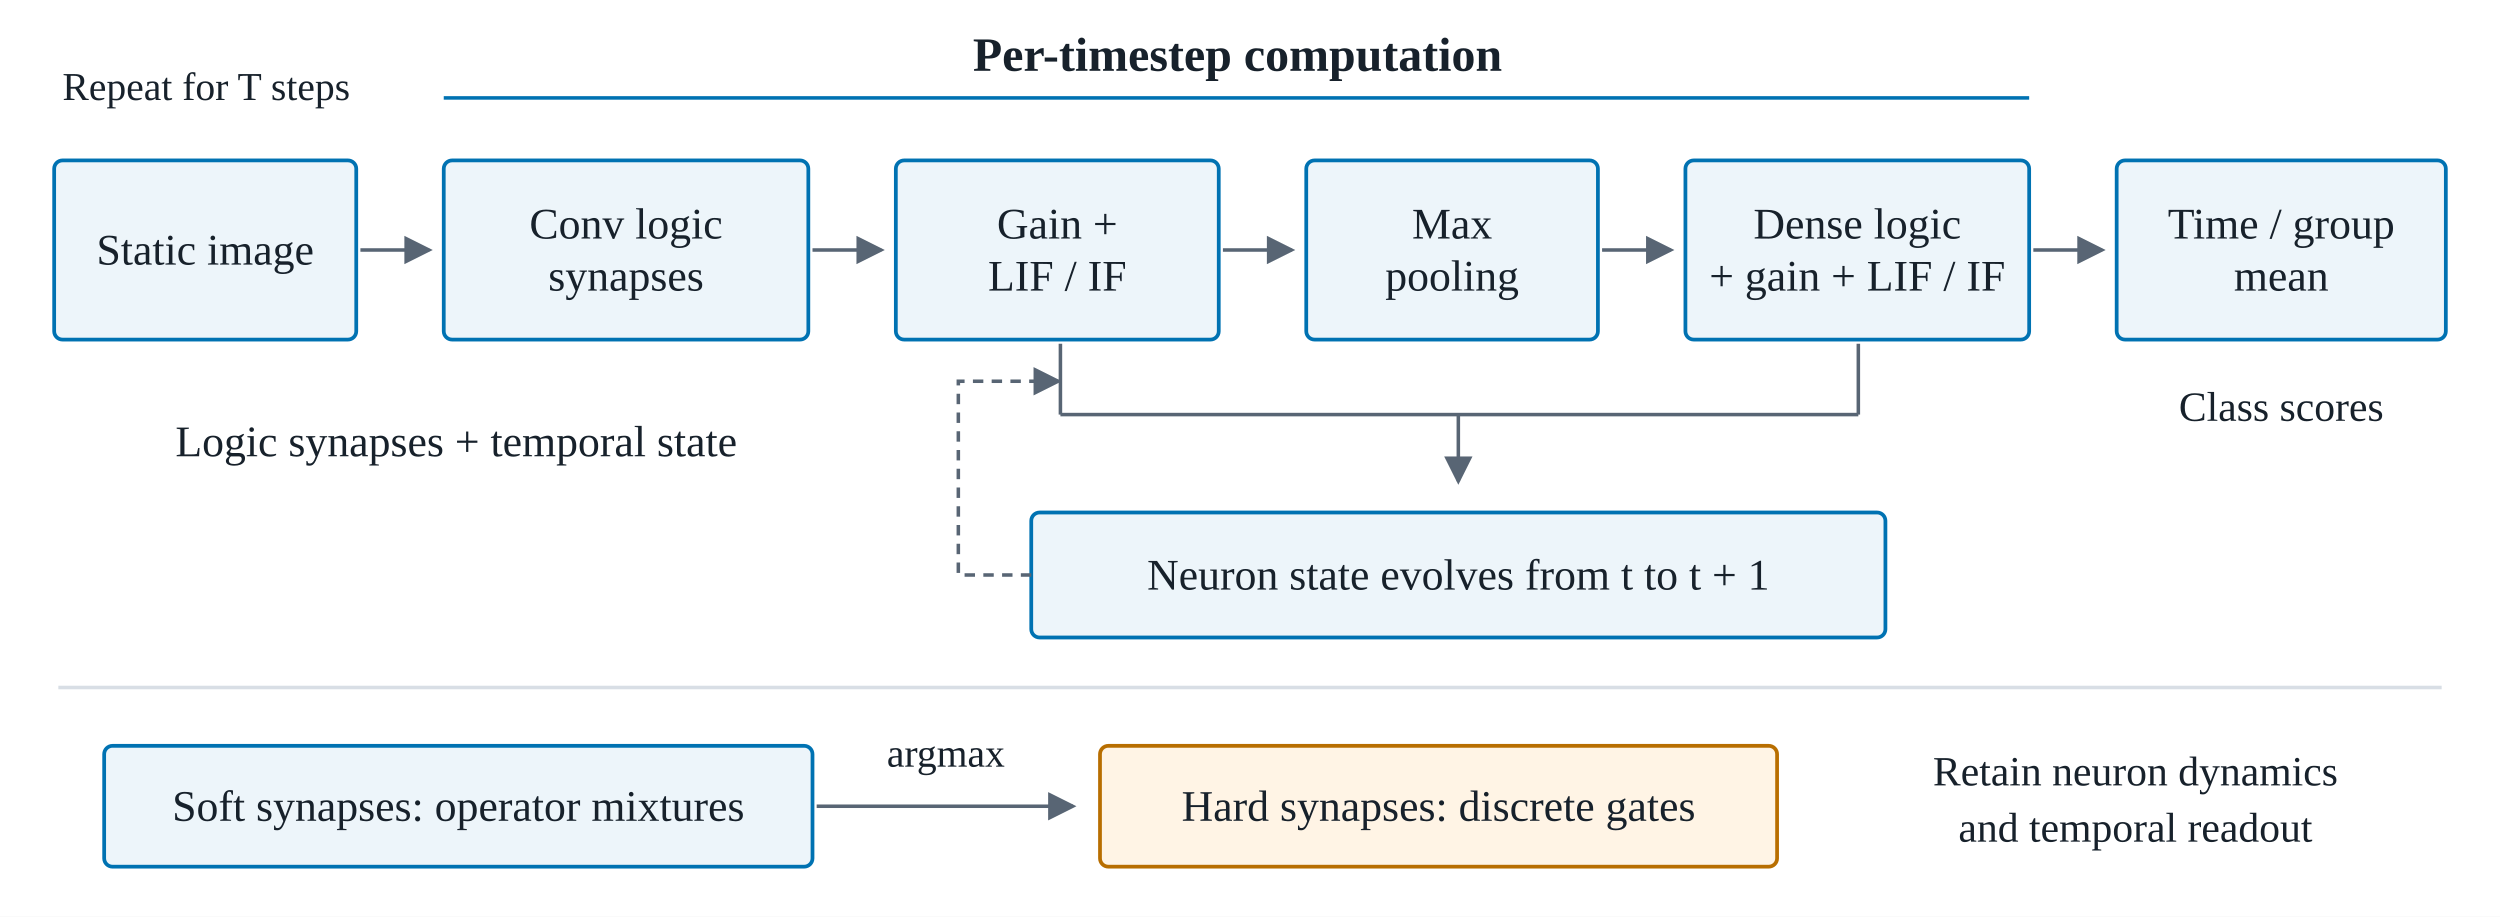
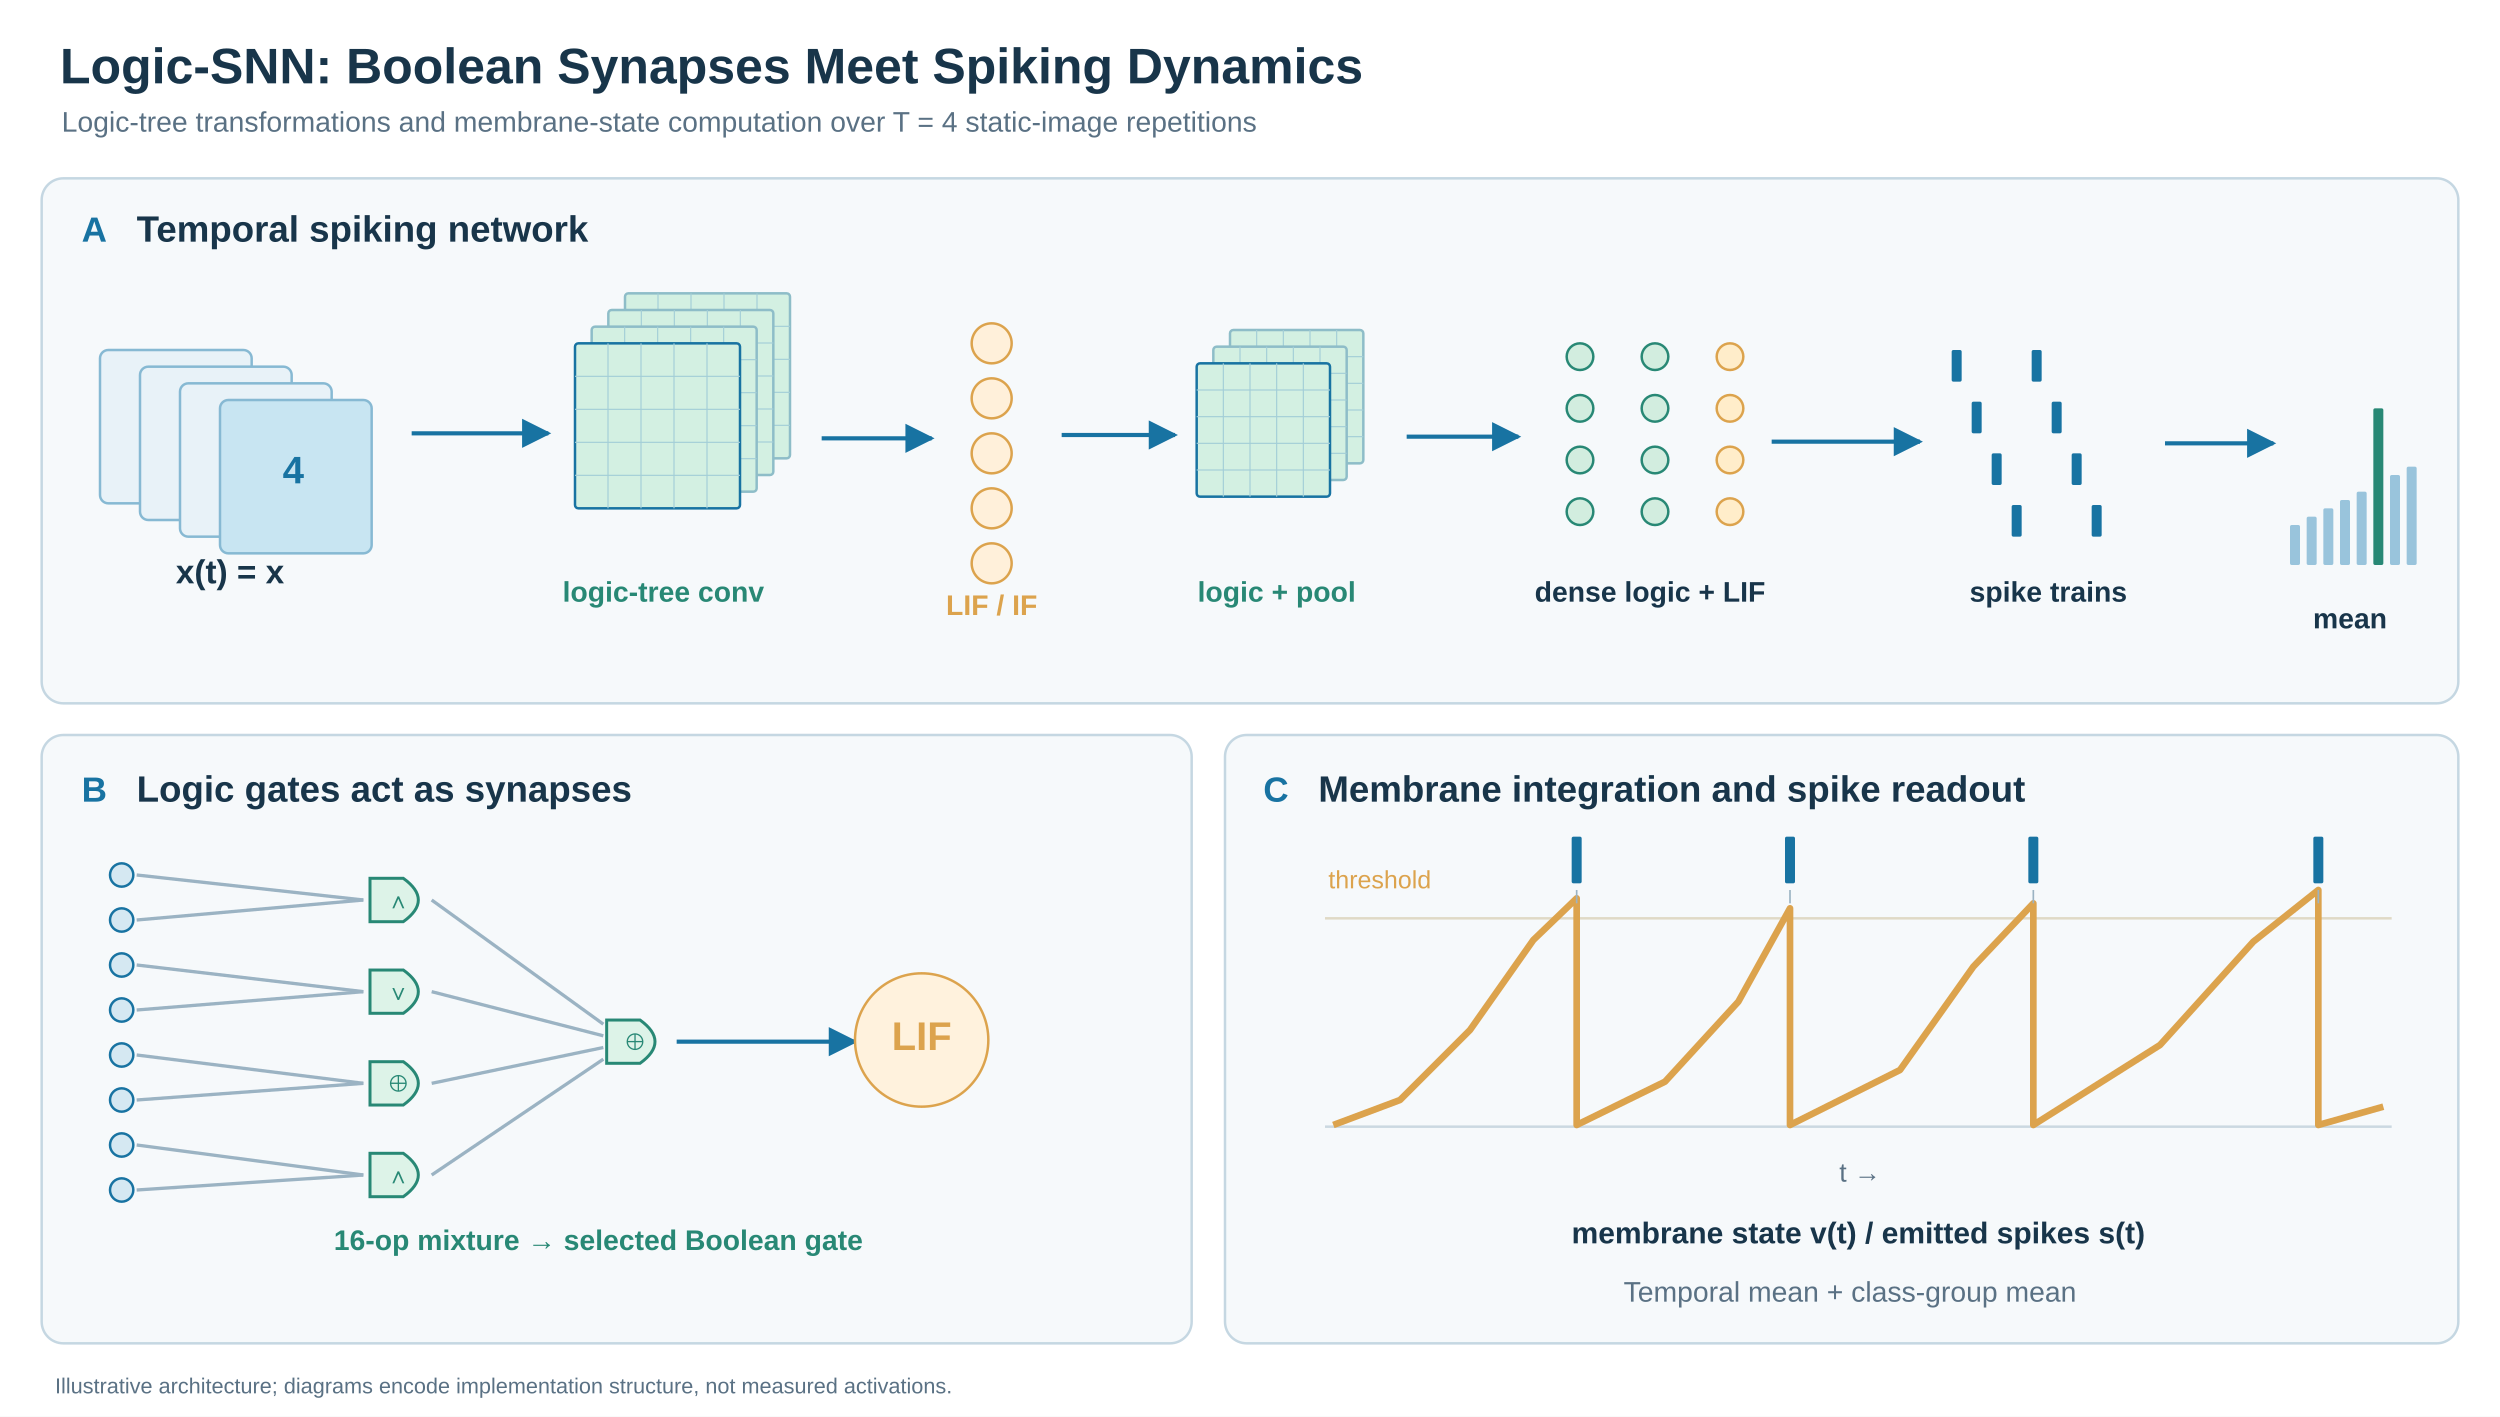
- <svg xmlns="http://www.w3.org/2000/svg" width="1200" height="440" viewBox="0 0 1200 440" role="img" aria-labelledby="desc">
+ <svg xmlns="http://www.w3.org/2000/svg" width="1500" height="850" viewBox="0 0 1500 850" role="img">
  <defs>
-     <marker id="arrow" markerWidth="8" markerHeight="8" refX="7" refY="4" orient="auto">
-       <path d="M0 0 L8 4 L0 8 Z" fill="#586574" />
+     <marker id="a" viewBox="0 0 10 10" refX="9" refY="5" markerWidth="7" markerHeight="7" orient="auto">
+       <path d="M0 0L10 5L0 10Z" fill="#1873A2" />
    </marker>
  </defs>
-   <rect width="1200" height="440" fill="white" />
-   <g font-family="Times New Roman, Times, serif" fill="#17212B">
-     <rect x="26" y="77" width="145" height="86" rx="4" fill="#EDF5FA" stroke="#0072B2" stroke-width="1.8" />
-     <text x="98.5" y="127.0" font-size="21" text-anchor="middle" font-weight="normal" fill="#17212B">Static image</text>
-     <rect x="213" y="77" width="175" height="86" rx="4" fill="#EDF5FA" stroke="#0072B2" stroke-width="1.8" />
-     <text x="300.5" y="114.5" font-size="21" text-anchor="middle" font-weight="normal" fill="#17212B">Conv logic</text>
-     <text x="300.5" y="139.5" font-size="21" text-anchor="middle" font-weight="normal" fill="#17212B">synapses</text>
-     <rect x="430" y="77" width="155" height="86" rx="4" fill="#EDF5FA" stroke="#0072B2" stroke-width="1.8" />
-     <text x="507.5" y="114.5" font-size="21" text-anchor="middle" font-weight="normal" fill="#17212B">Gain +</text>
-     <text x="507.5" y="139.5" font-size="21" text-anchor="middle" font-weight="normal" fill="#17212B">LIF / IF</text>
-     <rect x="627" y="77" width="140" height="86" rx="4" fill="#EDF5FA" stroke="#0072B2" stroke-width="1.8" />
-     <text x="697.0" y="114.5" font-size="21" text-anchor="middle" font-weight="normal" fill="#17212B">Max</text>
-     <text x="697.0" y="139.5" font-size="21" text-anchor="middle" font-weight="normal" fill="#17212B">pooling</text>
-     <rect x="809" y="77" width="165" height="86" rx="4" fill="#EDF5FA" stroke="#0072B2" stroke-width="1.8" />
-     <text x="891.5" y="114.5" font-size="21" text-anchor="middle" font-weight="normal" fill="#17212B">Dense logic</text>
-     <text x="891.5" y="139.5" font-size="21" text-anchor="middle" font-weight="normal" fill="#17212B">+ gain + LIF / IF</text>
-     <rect x="1016" y="77" width="158" height="86" rx="4" fill="#EDF5FA" stroke="#0072B2" stroke-width="1.8" />
-     <text x="1095.0" y="114.5" font-size="21" text-anchor="middle" font-weight="normal" fill="#17212B">Time / group</text>
-     <text x="1095.0" y="139.5" font-size="21" text-anchor="middle" font-weight="normal" fill="#17212B">mean</text>
-     <line x1="173" y1="120" x2="206" y2="120" stroke="#586574" stroke-width="1.7" marker-end="url(#arrow)" />
-     <line x1="390" y1="120" x2="423" y2="120" stroke="#586574" stroke-width="1.7" marker-end="url(#arrow)" />
-     <line x1="587" y1="120" x2="620" y2="120" stroke="#586574" stroke-width="1.7" marker-end="url(#arrow)" />
-     <line x1="769" y1="120" x2="802" y2="120" stroke="#586574" stroke-width="1.7" marker-end="url(#arrow)" />
-     <line x1="976" y1="120" x2="1009" y2="120" stroke="#586574" stroke-width="1.7" marker-end="url(#arrow)" />
-     <text x="99" y="48" font-size="19" text-anchor="middle" font-weight="normal" fill="#17212B">Repeat for T steps</text>
-     <text x="594" y="34" font-size="23" text-anchor="middle" font-weight="bold" fill="#17212B">Per-timestep computation</text>
-     <line x1="213" y1="47" x2="974" y2="47" stroke="#0072B2" stroke-width="1.7" />
-     <text x="1095" y="202" font-size="20" text-anchor="middle" font-weight="normal" fill="#17212B">Class scores</text>
-     <line x1="509" y1="165" x2="509" y2="199" stroke="#586574" stroke-width="1.7" />
-     <line x1="892" y1="165" x2="892" y2="199" stroke="#586574" stroke-width="1.7" />
-     <line x1="509" y1="199" x2="892" y2="199" stroke="#586574" stroke-width="1.7" />
-     <line x1="700" y1="199" x2="700" y2="231" stroke="#586574" stroke-width="1.7" marker-end="url(#arrow)" />
-     <rect x="495" y="246" width="410" height="60" rx="4" fill="#EDF5FA" stroke="#0072B2" stroke-width="1.8" />
-     <text x="700.0" y="283.0" font-size="21" text-anchor="middle" font-weight="normal" fill="#17212B">Neuron state evolves from t to t + 1</text>
-     <path d="M495 276 H460 V183 H508" fill="none" stroke="#586574" stroke-width="1.7" stroke-dasharray="5 4" marker-end="url(#arrow)" />
-     <text x="219" y="219" font-size="21" text-anchor="middle" font-weight="normal" fill="#17212B">Logic synapses + temporal state</text>
-     <line x1="28" y1="330" x2="1172" y2="330" stroke="#D8DEE5" stroke-width="1.7" />
-     <rect x="50" y="358" width="340" height="58" rx="4" fill="#EDF5FA" stroke="#0072B2" stroke-width="1.8" />
-     <text x="220.0" y="394.0" font-size="21" text-anchor="middle" font-weight="normal" fill="#17212B">Soft synapses: operator mixtures</text>
-     <line x1="392" y1="387" x2="515" y2="387" stroke="#586574" stroke-width="1.7" marker-end="url(#arrow)" />
-     <text x="454" y="368" font-size="19" text-anchor="middle" font-weight="normal" fill="#17212B">argmax</text>
-     <rect x="528" y="358" width="325" height="58" rx="4" fill="#FFF4E5" stroke="#B86E00" stroke-width="1.8" />
-     <text x="690.5" y="394.0" font-size="21" text-anchor="middle" font-weight="normal" fill="#17212B">Hard synapses: discrete gates</text>
-     <text x="1025" y="377" font-size="20" text-anchor="middle" font-weight="normal" fill="#17212B">Retain neuron dynamics</text>
-     <text x="1025" y="404" font-size="20" text-anchor="middle" font-weight="normal" fill="#17212B">and temporal readout</text>
+   <rect width="1500" height="850" fill="#fff" />
+   <g font-family="Arial,Helvetica,sans-serif">
+     <text x="36" y="50" font-size="30" fill="#18354A" font-weight="700" text-anchor="start">Logic-SNN: Boolean Synapses Meet Spiking Dynamics</text>
+     <text x="37" y="79" font-size="17" fill="#5A7184" font-weight="400" text-anchor="start">Logic-tree transformations and membrane-state computation over T = 4 static-image repetitions</text>
+     <rect x="25" y="107" width="1450" height="315" rx="13" fill="#F6F9FB" stroke="#C5D7E2" stroke-width="1.5" />
+     <text x="49" y="145" font-size="21" fill="#1873A2" font-weight="700" text-anchor="start">A</text>
+     <text x="82" y="145" font-size="22" fill="#18354A" font-weight="700" text-anchor="start">Temporal spiking network</text>
+     <rect x="60" y="210" width="91" height="92" rx="5" fill="#E8F2F8" stroke="#87B9D3" stroke-width="1.5" />
+     <text x="104" y="260" font-size="23" fill="#1873A2" font-weight="700" text-anchor="middle">1</text>
+     <rect x="84" y="220" width="91" height="92" rx="5" fill="#E8F2F8" stroke="#87B9D3" stroke-width="1.5" />
+     <text x="128" y="270" font-size="23" fill="#1873A2" font-weight="700" text-anchor="middle">2</text>
+     <rect x="108" y="230" width="91" height="92" rx="5" fill="#E8F2F8" stroke="#87B9D3" stroke-width="1.5" />
+     <text x="152" y="280" font-size="23" fill="#1873A2" font-weight="700" text-anchor="middle">3</text>
+     <rect x="132" y="240" width="91" height="92" rx="5" fill="#C8E5F2" stroke="#87B9D3" stroke-width="1.5" />
+     <text x="176" y="290" font-size="23" fill="#1873A2" font-weight="700" text-anchor="middle">4</text>
+     <text x="138" y="350" font-size="20" fill="#18354A" font-weight="700" text-anchor="middle">x(t) = x</text>
+     <path d="M247 260 L329 260" stroke="#1873A2" stroke-width="2.5" fill="none" marker-end="url(#a)" />
+     <rect x="375" y="176" width="99" height="99" rx="2" fill="#D3F0E2" stroke="#8EBDC8" stroke-width="1.5" />
+     <path d="M394.8 176 L394.8 275" stroke="#A3CED7" stroke-width="0.7" fill="none" />
+     <path d="M414.6 176 L414.6 275" stroke="#A3CED7" stroke-width="0.7" fill="none" />
+     <path d="M434.4 176 L434.4 275" stroke="#A3CED7" stroke-width="0.7" fill="none" />
+     <path d="M454.2 176 L454.2 275" stroke="#A3CED7" stroke-width="0.7" fill="none" />
+     <path d="M375 195.8 L474 195.8" stroke="#A3CED7" stroke-width="0.7" fill="none" />
+     <path d="M375 215.6 L474 215.6" stroke="#A3CED7" stroke-width="0.7" fill="none" />
+     <path d="M375 235.4 L474 235.4" stroke="#A3CED7" stroke-width="0.7" fill="none" />
+     <path d="M375 255.2 L474 255.2" stroke="#A3CED7" stroke-width="0.7" fill="none" />
+     <rect x="365" y="186" width="99" height="99" rx="2" fill="#D3F0E2" stroke="#8EBDC8" stroke-width="1.5" />
+     <path d="M384.8 186 L384.8 285" stroke="#A3CED7" stroke-width="0.7" fill="none" />
+     <path d="M404.6 186 L404.6 285" stroke="#A3CED7" stroke-width="0.7" fill="none" />
+     <path d="M424.4 186 L424.4 285" stroke="#A3CED7" stroke-width="0.7" fill="none" />
+     <path d="M444.2 186 L444.2 285" stroke="#A3CED7" stroke-width="0.7" fill="none" />
+     <path d="M365 205.8 L464 205.8" stroke="#A3CED7" stroke-width="0.7" fill="none" />
+     <path d="M365 225.6 L464 225.6" stroke="#A3CED7" stroke-width="0.7" fill="none" />
+     <path d="M365 245.4 L464 245.4" stroke="#A3CED7" stroke-width="0.7" fill="none" />
+     <path d="M365 265.2 L464 265.2" stroke="#A3CED7" stroke-width="0.7" fill="none" />
+     <rect x="355" y="196" width="99" height="99" rx="2" fill="#D3F0E2" stroke="#8EBDC8" stroke-width="1.5" />
+     <path d="M374.8 196 L374.8 295" stroke="#A3CED7" stroke-width="0.7" fill="none" />
+     <path d="M394.6 196 L394.6 295" stroke="#A3CED7" stroke-width="0.7" fill="none" />
+     <path d="M414.4 196 L414.4 295" stroke="#A3CED7" stroke-width="0.7" fill="none" />
+     <path d="M434.2 196 L434.2 295" stroke="#A3CED7" stroke-width="0.7" fill="none" />
+     <path d="M355 215.8 L454 215.8" stroke="#A3CED7" stroke-width="0.7" fill="none" />
+     <path d="M355 235.6 L454 235.6" stroke="#A3CED7" stroke-width="0.7" fill="none" />
+     <path d="M355 255.4 L454 255.4" stroke="#A3CED7" stroke-width="0.7" fill="none" />
+     <path d="M355 275.2 L454 275.2" stroke="#A3CED7" stroke-width="0.7" fill="none" />
+     <rect x="345" y="206" width="99" height="99" rx="2" fill="#D3F0E2" stroke="#1873A2" stroke-width="1.5" />
+     <path d="M364.8 206 L364.8 305" stroke="#A3CED7" stroke-width="0.7" fill="none" />
+     <path d="M384.6 206 L384.6 305" stroke="#A3CED7" stroke-width="0.7" fill="none" />
+     <path d="M404.4 206 L404.4 305" stroke="#A3CED7" stroke-width="0.7" fill="none" />
+     <path d="M424.2 206 L424.2 305" stroke="#A3CED7" stroke-width="0.7" fill="none" />
+     <path d="M345 225.8 L444 225.8" stroke="#A3CED7" stroke-width="0.7" fill="none" />
+     <path d="M345 245.6 L444 245.6" stroke="#A3CED7" stroke-width="0.7" fill="none" />
+     <path d="M345 265.4 L444 265.4" stroke="#A3CED7" stroke-width="0.7" fill="none" />
+     <path d="M345 285.2 L444 285.2" stroke="#A3CED7" stroke-width="0.7" fill="none" />
+     <text x="398" y="361" font-size="17" fill="#288875" font-weight="700" text-anchor="middle">logic-tree conv</text>
+     <path d="M493 263 L559 263" stroke="#1873A2" stroke-width="2.5" fill="none" marker-end="url(#a)" />
+     <circle cx="595" cy="206" r="12" fill="#FFF0DA" stroke="#DCA34D" stroke-width="1.5" />
+     <circle cx="595" cy="239" r="12" fill="#FFF0DA" stroke="#DCA34D" stroke-width="1.5" />
+     <circle cx="595" cy="272" r="12" fill="#FFF0DA" stroke="#DCA34D" stroke-width="1.5" />
+     <circle cx="595" cy="305" r="12" fill="#FFF0DA" stroke="#DCA34D" stroke-width="1.5" />
+     <circle cx="595" cy="338" r="12" fill="#FFF0DA" stroke="#DCA34D" stroke-width="1.5" />
+     <text x="595" y="369" font-size="17" fill="#DCA34D" font-weight="700" text-anchor="middle">LIF / IF</text>
+     <path d="M637 261 L705 261" stroke="#1873A2" stroke-width="2.5" fill="none" marker-end="url(#a)" />
+     <rect x="738" y="198" width="80" height="80" rx="2" fill="#D3F0E2" stroke="#8EBDC8" stroke-width="1.5" />
+     <path d="M754 198 L754 278" stroke="#A3CED7" stroke-width="0.7" fill="none" />
+     <path d="M770 198 L770 278" stroke="#A3CED7" stroke-width="0.7" fill="none" />
+     <path d="M786 198 L786 278" stroke="#A3CED7" stroke-width="0.7" fill="none" />
+     <path d="M802 198 L802 278" stroke="#A3CED7" stroke-width="0.7" fill="none" />
+     <path d="M738 214 L818 214" stroke="#A3CED7" stroke-width="0.7" fill="none" />
+     <path d="M738 230 L818 230" stroke="#A3CED7" stroke-width="0.7" fill="none" />
+     <path d="M738 246 L818 246" stroke="#A3CED7" stroke-width="0.7" fill="none" />
+     <path d="M738 262 L818 262" stroke="#A3CED7" stroke-width="0.7" fill="none" />
+     <rect x="728" y="208" width="80" height="80" rx="2" fill="#D3F0E2" stroke="#8EBDC8" stroke-width="1.5" />
+     <path d="M744 208 L744 288" stroke="#A3CED7" stroke-width="0.7" fill="none" />
+     <path d="M760 208 L760 288" stroke="#A3CED7" stroke-width="0.7" fill="none" />
+     <path d="M776 208 L776 288" stroke="#A3CED7" stroke-width="0.7" fill="none" />
+     <path d="M792 208 L792 288" stroke="#A3CED7" stroke-width="0.7" fill="none" />
+     <path d="M728 224 L808 224" stroke="#A3CED7" stroke-width="0.7" fill="none" />
+     <path d="M728 240 L808 240" stroke="#A3CED7" stroke-width="0.7" fill="none" />
+     <path d="M728 256 L808 256" stroke="#A3CED7" stroke-width="0.7" fill="none" />
+     <path d="M728 272 L808 272" stroke="#A3CED7" stroke-width="0.7" fill="none" />
+     <rect x="718" y="218" width="80" height="80" rx="2" fill="#D3F0E2" stroke="#1873A2" stroke-width="1.5" />
+     <path d="M734 218 L734 298" stroke="#A3CED7" stroke-width="0.7" fill="none" />
+     <path d="M750 218 L750 298" stroke="#A3CED7" stroke-width="0.7" fill="none" />
+     <path d="M766 218 L766 298" stroke="#A3CED7" stroke-width="0.7" fill="none" />
+     <path d="M782 218 L782 298" stroke="#A3CED7" stroke-width="0.7" fill="none" />
+     <path d="M718 234 L798 234" stroke="#A3CED7" stroke-width="0.7" fill="none" />
+     <path d="M718 250 L798 250" stroke="#A3CED7" stroke-width="0.7" fill="none" />
+     <path d="M718 266 L798 266" stroke="#A3CED7" stroke-width="0.7" fill="none" />
+     <path d="M718 282 L798 282" stroke="#A3CED7" stroke-width="0.7" fill="none" />
+     <text x="766" y="361" font-size="17" fill="#288875" font-weight="700" text-anchor="middle">logic + pool</text>
+     <path d="M844 262 L911 262" stroke="#1873A2" stroke-width="2.5" fill="none" marker-end="url(#a)" />
+     <circle cx="948" cy="214" r="8" fill="#D2EDDF" stroke="#288875" stroke-width="1.5" />
+     <circle cx="948" cy="245" r="8" fill="#D2EDDF" stroke="#288875" stroke-width="1.5" />
+     <circle cx="948" cy="276" r="8" fill="#D2EDDF" stroke="#288875" stroke-width="1.5" />
+     <circle cx="948" cy="307" r="8" fill="#D2EDDF" stroke="#288875" stroke-width="1.5" />
+     <circle cx="993" cy="214" r="8" fill="#D2EDDF" stroke="#288875" stroke-width="1.5" />
+     <circle cx="993" cy="245" r="8" fill="#D2EDDF" stroke="#288875" stroke-width="1.5" />
+     <circle cx="993" cy="276" r="8" fill="#D2EDDF" stroke="#288875" stroke-width="1.5" />
+     <circle cx="993" cy="307" r="8" fill="#D2EDDF" stroke="#288875" stroke-width="1.5" />
+     <circle cx="1038" cy="214" r="8" fill="#FFEDCA" stroke="#DCA34D" stroke-width="1.5" />
+     <circle cx="1038" cy="245" r="8" fill="#FFEDCA" stroke="#DCA34D" stroke-width="1.5" />
+     <circle cx="1038" cy="276" r="8" fill="#FFEDCA" stroke="#DCA34D" stroke-width="1.5" />
+     <circle cx="1038" cy="307" r="8" fill="#FFEDCA" stroke="#DCA34D" stroke-width="1.5" />
+     <text x="990" y="361" font-size="17" fill="#18354A" font-weight="700" text-anchor="middle">dense logic + LIF</text>
+     <path d="M1063 265 L1152 265" stroke="#1873A2" stroke-width="2.5" fill="none" marker-end="url(#a)" />
+     <rect x="1171" y="210" width="6" height="19" rx="1" fill="#1873A2" stroke="none" stroke-width="1.5" />
+     <rect x="1219" y="210" width="6" height="19" rx="1" fill="#1873A2" stroke="none" stroke-width="1.5" />
+     <rect x="1183" y="241" width="6" height="19" rx="1" fill="#1873A2" stroke="none" stroke-width="1.5" />
+     <rect x="1231" y="241" width="6" height="19" rx="1" fill="#1873A2" stroke="none" stroke-width="1.5" />
+     <rect x="1195" y="272" width="6" height="19" rx="1" fill="#1873A2" stroke="none" stroke-width="1.5" />
+     <rect x="1243" y="272" width="6" height="19" rx="1" fill="#1873A2" stroke="none" stroke-width="1.5" />
+     <rect x="1207" y="303" width="6" height="19" rx="1" fill="#1873A2" stroke="none" stroke-width="1.5" />
+     <rect x="1255" y="303" width="6" height="19" rx="1" fill="#1873A2" stroke="none" stroke-width="1.5" />
+     <text x="1229" y="361" font-size="17" fill="#18354A" font-weight="700" text-anchor="middle">spike trains</text>
+     <path d="M1299 266 L1364 266" stroke="#1873A2" stroke-width="2.5" fill="none" marker-end="url(#a)" />
+     <rect x="1374" y="315" width="6" height="24" rx="1" fill="#99C4DC" stroke="none" stroke-width="1.5" />
+     <rect x="1384" y="310" width="6" height="29" rx="1" fill="#99C4DC" stroke="none" stroke-width="1.5" />
+     <rect x="1394" y="305" width="6" height="34" rx="1" fill="#99C4DC" stroke="none" stroke-width="1.5" />
+     <rect x="1404" y="300" width="6" height="39" rx="1" fill="#99C4DC" stroke="none" stroke-width="1.5" />
+     <rect x="1414" y="295" width="6" height="44" rx="1" fill="#99C4DC" stroke="none" stroke-width="1.5" />
+     <rect x="1424" y="245" width="6" height="94" rx="1" fill="#288875" stroke="none" stroke-width="1.5" />
+     <rect x="1434" y="285" width="6" height="54" rx="1" fill="#99C4DC" stroke="none" stroke-width="1.5" />
+     <rect x="1444" y="280" width="6" height="59" rx="1" fill="#99C4DC" stroke="none" stroke-width="1.5" />
+     <text x="1410" y="377" font-size="17" fill="#18354A" font-weight="700" text-anchor="middle">mean</text>
+     <rect x="25" y="441" width="690" height="365" rx="13" fill="#F6F9FB" stroke="#C5D7E2" stroke-width="1.5" />
+     <text x="49" y="481" font-size="21" fill="#1873A2" font-weight="700" text-anchor="start">B</text>
+     <text x="82" y="481" font-size="22" fill="#18354A" font-weight="700" text-anchor="start">Logic gates act as synapses</text>
+     <circle cx="73" cy="525" r="7" fill="#D5E8F2" stroke="#1873A2" stroke-width="1.5" />
+     <circle cx="73" cy="552" r="7" fill="#D5E8F2" stroke="#1873A2" stroke-width="1.5" />
+     <circle cx="73" cy="579" r="7" fill="#D5E8F2" stroke="#1873A2" stroke-width="1.5" />
+     <circle cx="73" cy="606" r="7" fill="#D5E8F2" stroke="#1873A2" stroke-width="1.5" />
+     <circle cx="73" cy="633" r="7" fill="#D5E8F2" stroke="#1873A2" stroke-width="1.5" />
+     <circle cx="73" cy="660" r="7" fill="#D5E8F2" stroke="#1873A2" stroke-width="1.5" />
+     <circle cx="73" cy="687" r="7" fill="#D5E8F2" stroke="#1873A2" stroke-width="1.5" />
+     <circle cx="73" cy="714" r="7" fill="#D5E8F2" stroke="#1873A2" stroke-width="1.5" />
+     <path d="M222 527 H242 Q260 540 242 553H222Z" fill="#DDF3E8" stroke="#288875" stroke-width="1.8" />
+     <text x="239" y="545" font-size="14" fill="#288875" font-weight="700" text-anchor="middle">∧</text>
+     <path d="M82 525 L218 540" stroke="#9BB3C3" stroke-width="2" fill="none" />
+     <path d="M82 552 L218 540" stroke="#9BB3C3" stroke-width="2" fill="none" />
+     <path d="M222 582 H242 Q260 595 242 608H222Z" fill="#DDF3E8" stroke="#288875" stroke-width="1.8" />
+     <text x="239" y="600" font-size="14" fill="#288875" font-weight="700" text-anchor="middle">∨</text>
+     <path d="M82 579 L218 595" stroke="#9BB3C3" stroke-width="2" fill="none" />
+     <path d="M82 606 L218 595" stroke="#9BB3C3" stroke-width="2" fill="none" />
+     <path d="M222 637 H242 Q260 650 242 663H222Z" fill="#DDF3E8" stroke="#288875" stroke-width="1.8" />
+     <text x="239" y="655" font-size="14" fill="#288875" font-weight="700" text-anchor="middle">⊕</text>
+     <path d="M82 633 L218 650" stroke="#9BB3C3" stroke-width="2" fill="none" />
+     <path d="M82 660 L218 650" stroke="#9BB3C3" stroke-width="2" fill="none" />
+     <path d="M222 692 H242 Q260 705 242 718H222Z" fill="#DDF3E8" stroke="#288875" stroke-width="1.8" />
+     <text x="239" y="710" font-size="14" fill="#288875" font-weight="700" text-anchor="middle">∧</text>
+     <path d="M82 687 L218 705" stroke="#9BB3C3" stroke-width="2" fill="none" />
+     <path d="M82 714 L218 705" stroke="#9BB3C3" stroke-width="2" fill="none" />
+     <path d="M364 612 H384 Q402 625 384 638H364Z" fill="#DDF3E8" stroke="#288875" stroke-width="1.8" />
+     <text x="381" y="630" font-size="14" fill="#288875" font-weight="700" text-anchor="middle">⊕</text>
+     <path d="M259 540 L362 614.5" stroke="#9BB3C3" stroke-width="2" fill="none" />
+     <path d="M259 595 L362 621.5" stroke="#9BB3C3" stroke-width="2" fill="none" />
+     <path d="M259 650 L362 628.5" stroke="#9BB3C3" stroke-width="2" fill="none" />
+     <path d="M259 705 L362 635.5" stroke="#9BB3C3" stroke-width="2" fill="none" />
+     <path d="M406 625 L513 625" stroke="#1873A2" stroke-width="2.5" fill="none" marker-end="url(#a)" />
+     <circle cx="553" cy="624" r="40" fill="#FFF2DD" stroke="#DCA34D" stroke-width="1.5" />
+     <text x="553" y="630" font-size="24" fill="#DCA34D" font-weight="700" text-anchor="middle">LIF</text>
+     <text x="359" y="750" font-size="17" fill="#288875" font-weight="700" text-anchor="middle">16-op mixture → selected Boolean gate</text>
+     <rect x="735" y="441" width="740" height="365" rx="13" fill="#F6F9FB" stroke="#C5D7E2" stroke-width="1.5" />
+     <text x="758" y="481" font-size="21" fill="#1873A2" font-weight="700" text-anchor="start">C</text>
+     <text x="791" y="481" font-size="22" fill="#18354A" font-weight="700" text-anchor="start">Membrane integration and spike readout</text>
+     <path d="M795 676 L1435 676" stroke="#CBD8E1" stroke-width="1.5" fill="none" />
+     <path d="M795 551 L1435 551" stroke="#E0D9C6" stroke-width="1.5" fill="none" />
+     <text x="797" y="533" font-size="15" fill="#DCA34D" font-weight="500" text-anchor="start">threshold</text>
+     <polyline points="800,675 840,660 882,618 920,564 946,539 946,675 999,649 1043,601 1074,545 1074,675 1140,642 1184,580 1220,542 1220,675 1296,627 1352,565 1391,534 1391,675 1430,664" fill="none" stroke="#DCA34D" stroke-width="4" stroke-linejoin="round" />
+     <rect x="943" y="502" width="6" height="28" rx="1" fill="#1873A2" stroke="none" stroke-width="1.5" />
+     <path d="M946 534 L946 542" stroke="#9BB3C3" stroke-width="1" fill="none" />
+     <rect x="1071" y="502" width="6" height="28" rx="1" fill="#1873A2" stroke="none" stroke-width="1.5" />
+     <path d="M1074 534 L1074 542" stroke="#9BB3C3" stroke-width="1" fill="none" />
+     <rect x="1217" y="502" width="6" height="28" rx="1" fill="#1873A2" stroke="none" stroke-width="1.5" />
+     <path d="M1220 534 L1220 542" stroke="#9BB3C3" stroke-width="1" fill="none" />
+     <rect x="1388" y="502" width="6" height="28" rx="1" fill="#1873A2" stroke="none" stroke-width="1.5" />
+     <path d="M1391 534 L1391 542" stroke="#9BB3C3" stroke-width="1" fill="none" />
+     <text x="1116" y="709" font-size="16" fill="#5A7184" font-weight="500" text-anchor="middle">t →</text>
+     <text x="1115" y="746" font-size="18" fill="#18354A" font-weight="600" text-anchor="middle">membrane state v(t)     /     emitted spikes s(t)</text>
+     <text x="1110" y="781" font-size="17" fill="#5A7184" font-weight="500" text-anchor="middle">Temporal mean + class-group mean</text>
+     <text x="33" y="836" font-size="13" fill="#5A7184" font-weight="400" text-anchor="start">Illustrative architecture; diagrams encode implementation structure, not measured activations.</text>
  </g>
</svg>
